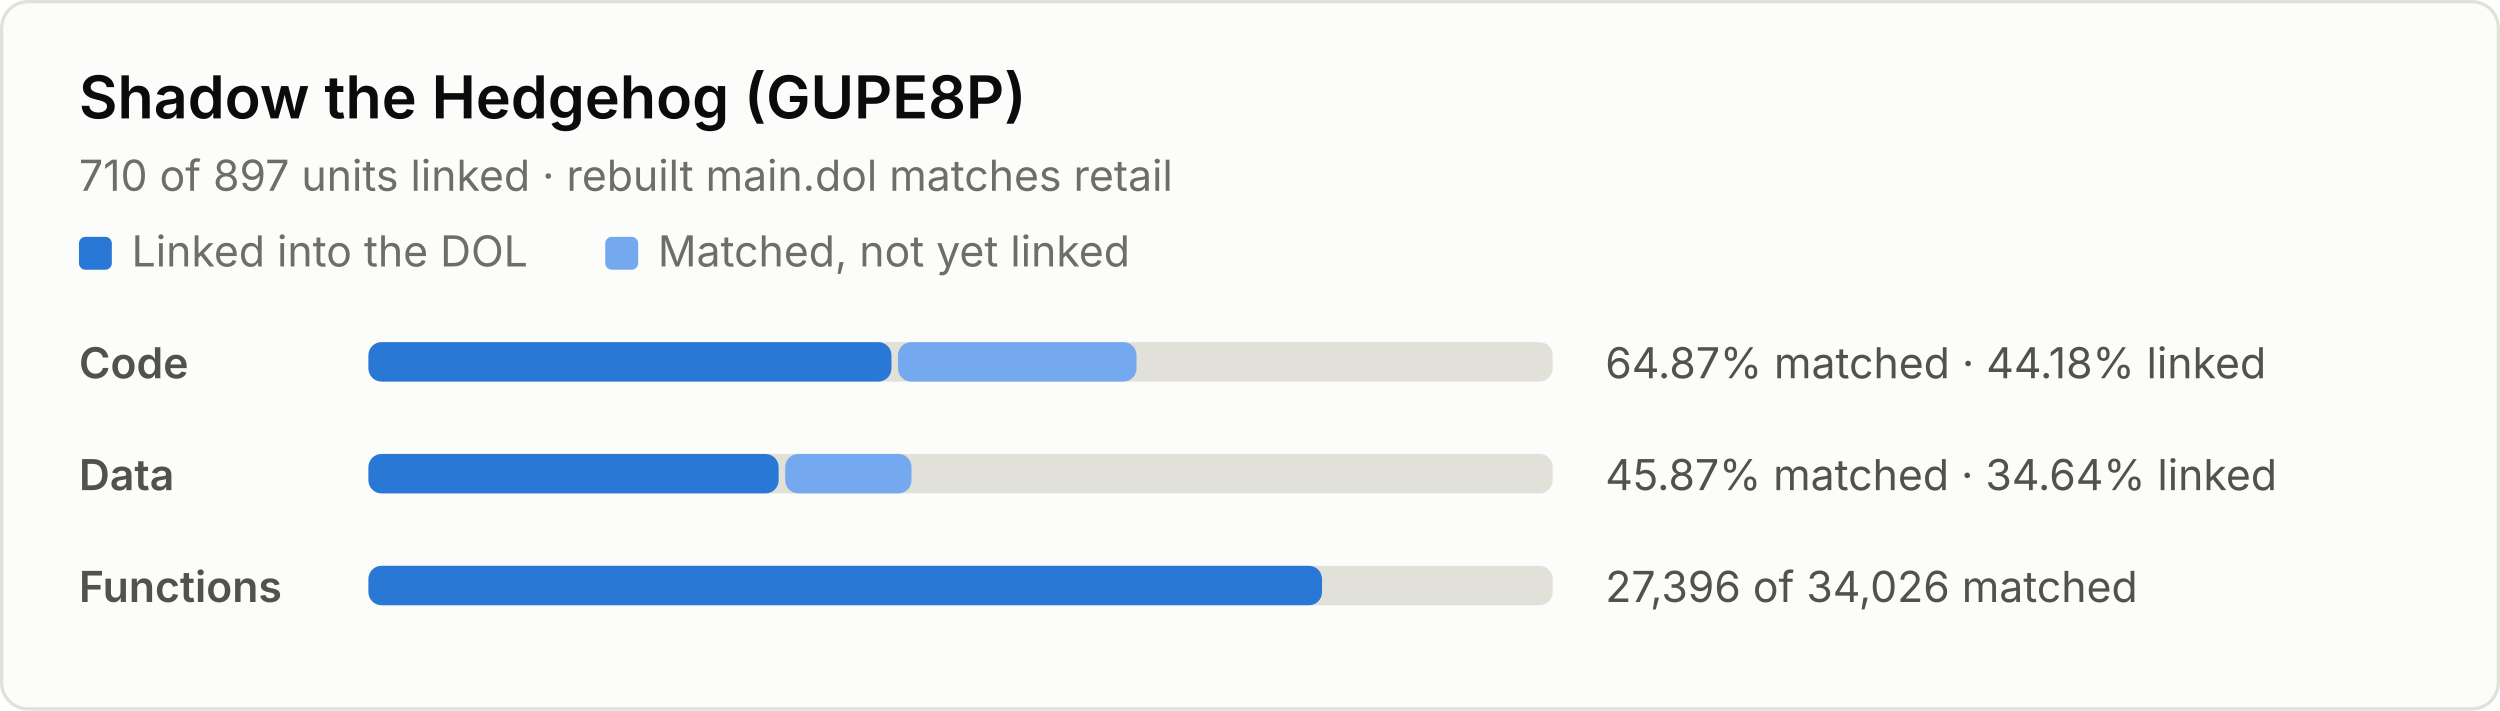
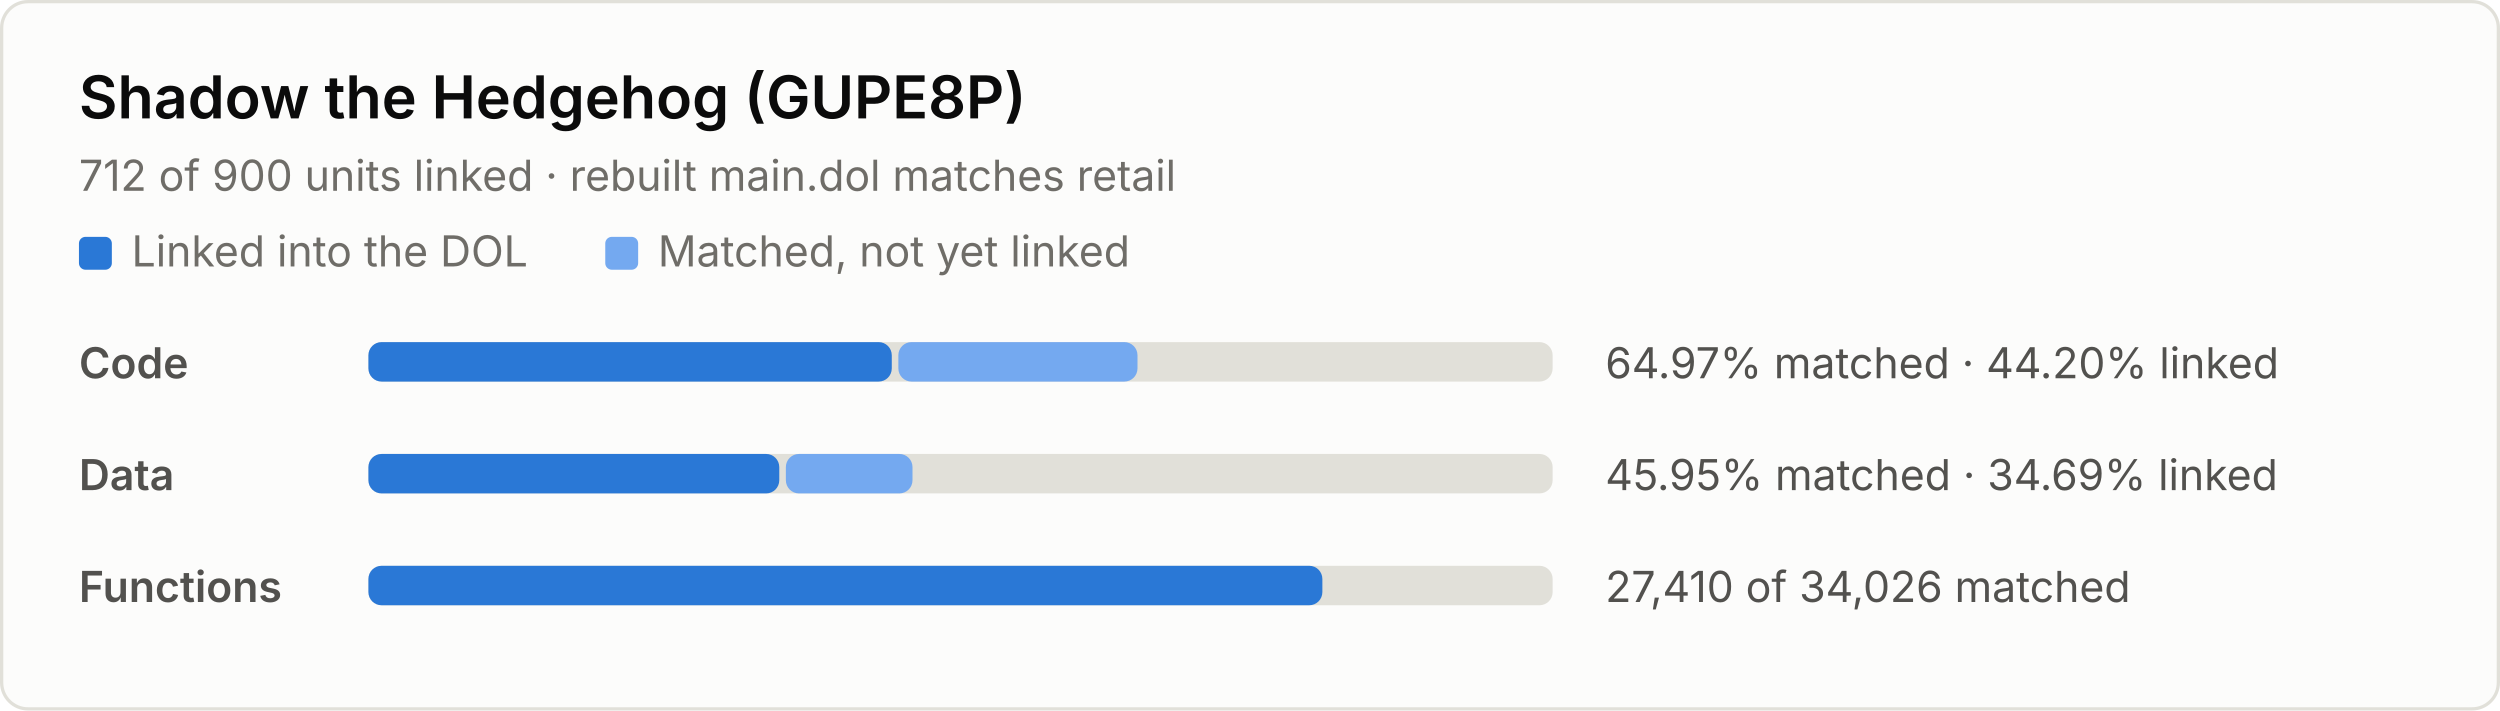
- <svg xmlns="http://www.w3.org/2000/svg" width="760" height="216" viewBox="0 0 760 216" role="img" aria-label="Decompilation progress: 64.87% of code matched, 44.18% linked">
+ <svg xmlns="http://www.w3.org/2000/svg" width="760" height="216" viewBox="0 0 760 216" role="img" aria-label="Decompilation progress: 64.97% of code matched, 44.20% linked">
  <style>
.bg { fill: #fcfcfb; stroke: #e1e0d9; }
.title { fill: #0b0b0b; font: 600 18px system-ui, -apple-system, "Segoe UI", sans-serif; }
.sub, .label, .nums, .key { font: 13px system-ui, -apple-system, "Segoe UI", sans-serif; }
.sub, .key { fill: #6f6d68; }
.label { fill: #52514e; font-weight: 600; }
.nums { fill: #52514e; font-variant-numeric: tabular-nums; }
.track { fill: #e1e0d9; }
.linked { fill: #2a78d6; }
.matched { fill: #74a9f0; }
@media (prefers-color-scheme: dark) {
  .bg { fill: #1a1a19; stroke: #2c2c2a; }
  .title { fill: #f0efec; }
  .sub, .key { fill: #9a988f; }
  .label, .nums { fill: #c3c2b7; }
  .track { fill: #2c2c2a; }
  .linked { fill: #4a94ec; }
  .matched { fill: #2260b0; }
}
</style>
  <rect class="bg" x="0.5" y="0.5" width="759" height="215" rx="8" />
  <text class="title" x="24" y="36">Shadow the Hedgehog (GUPE8P)</text>
-   <text class="sub" x="24" y="58">710 of 897 units linked · rebuilt main.dol matches retail</text>
+   <text class="sub" x="24" y="58">712 of 900 units linked · rebuilt main.dol matches retail</text>
  <rect class="linked" x="24" y="72" width="10" height="10" rx="2" />
  <text class="key" x="40" y="81">Linked into the DOL</text>
  <rect class="matched" x="184" y="72" width="10" height="10" rx="2" />
  <text class="key" x="200" y="81">Matched, not yet linked</text>
  <text class="label" x="24" y="115">Code</text>
  <rect class="track" x="112" y="104" width="360" height="12" rx="4" />
-   <rect class="linked" x="112" y="104" width="159.0" height="12" rx="4" />
-   <rect class="matched" x="273.0" y="104" width="72.5" height="12" rx="4" />
-   <text class="nums" x="488" y="115">64.87% matched · 44.18% linked</text>
+   <rect class="linked" x="112" y="104" width="159.1" height="12" rx="4" />
+   <rect class="matched" x="273.1" y="104" width="72.7" height="12" rx="4" />
+   <text class="nums" x="488" y="115">64.97% matched · 44.20% linked</text>
  <text class="label" x="24" y="149">Data</text>
  <rect class="track" x="112" y="138" width="360" height="12" rx="4" />
-   <rect class="linked" x="112" y="138" width="124.7" height="12" rx="4" />
-   <rect class="matched" x="238.7" y="138" width="38.4" height="12" rx="4" />
-   <text class="nums" x="488" y="149">45.87% matched · 34.64% linked</text>
+   <rect class="linked" x="112" y="138" width="124.9" height="12" rx="4" />
+   <rect class="matched" x="238.9" y="138" width="38.5" height="12" rx="4" />
+   <text class="nums" x="488" y="149">45.95% matched · 34.69% linked</text>
  <text class="label" x="24" y="183">Functions</text>
  <rect class="track" x="112" y="172" width="360" height="12" rx="4" />
-   <rect class="linked" x="112" y="172" width="289.9" height="12" rx="4" />
-   <text class="nums" x="488" y="183">27,396 of 34,026 matched</text>
+   <rect class="linked" x="112" y="172" width="290.0" height="12" rx="4" />
+   <text class="nums" x="488" y="183">27,410 of 34,026 matched</text>
</svg>
